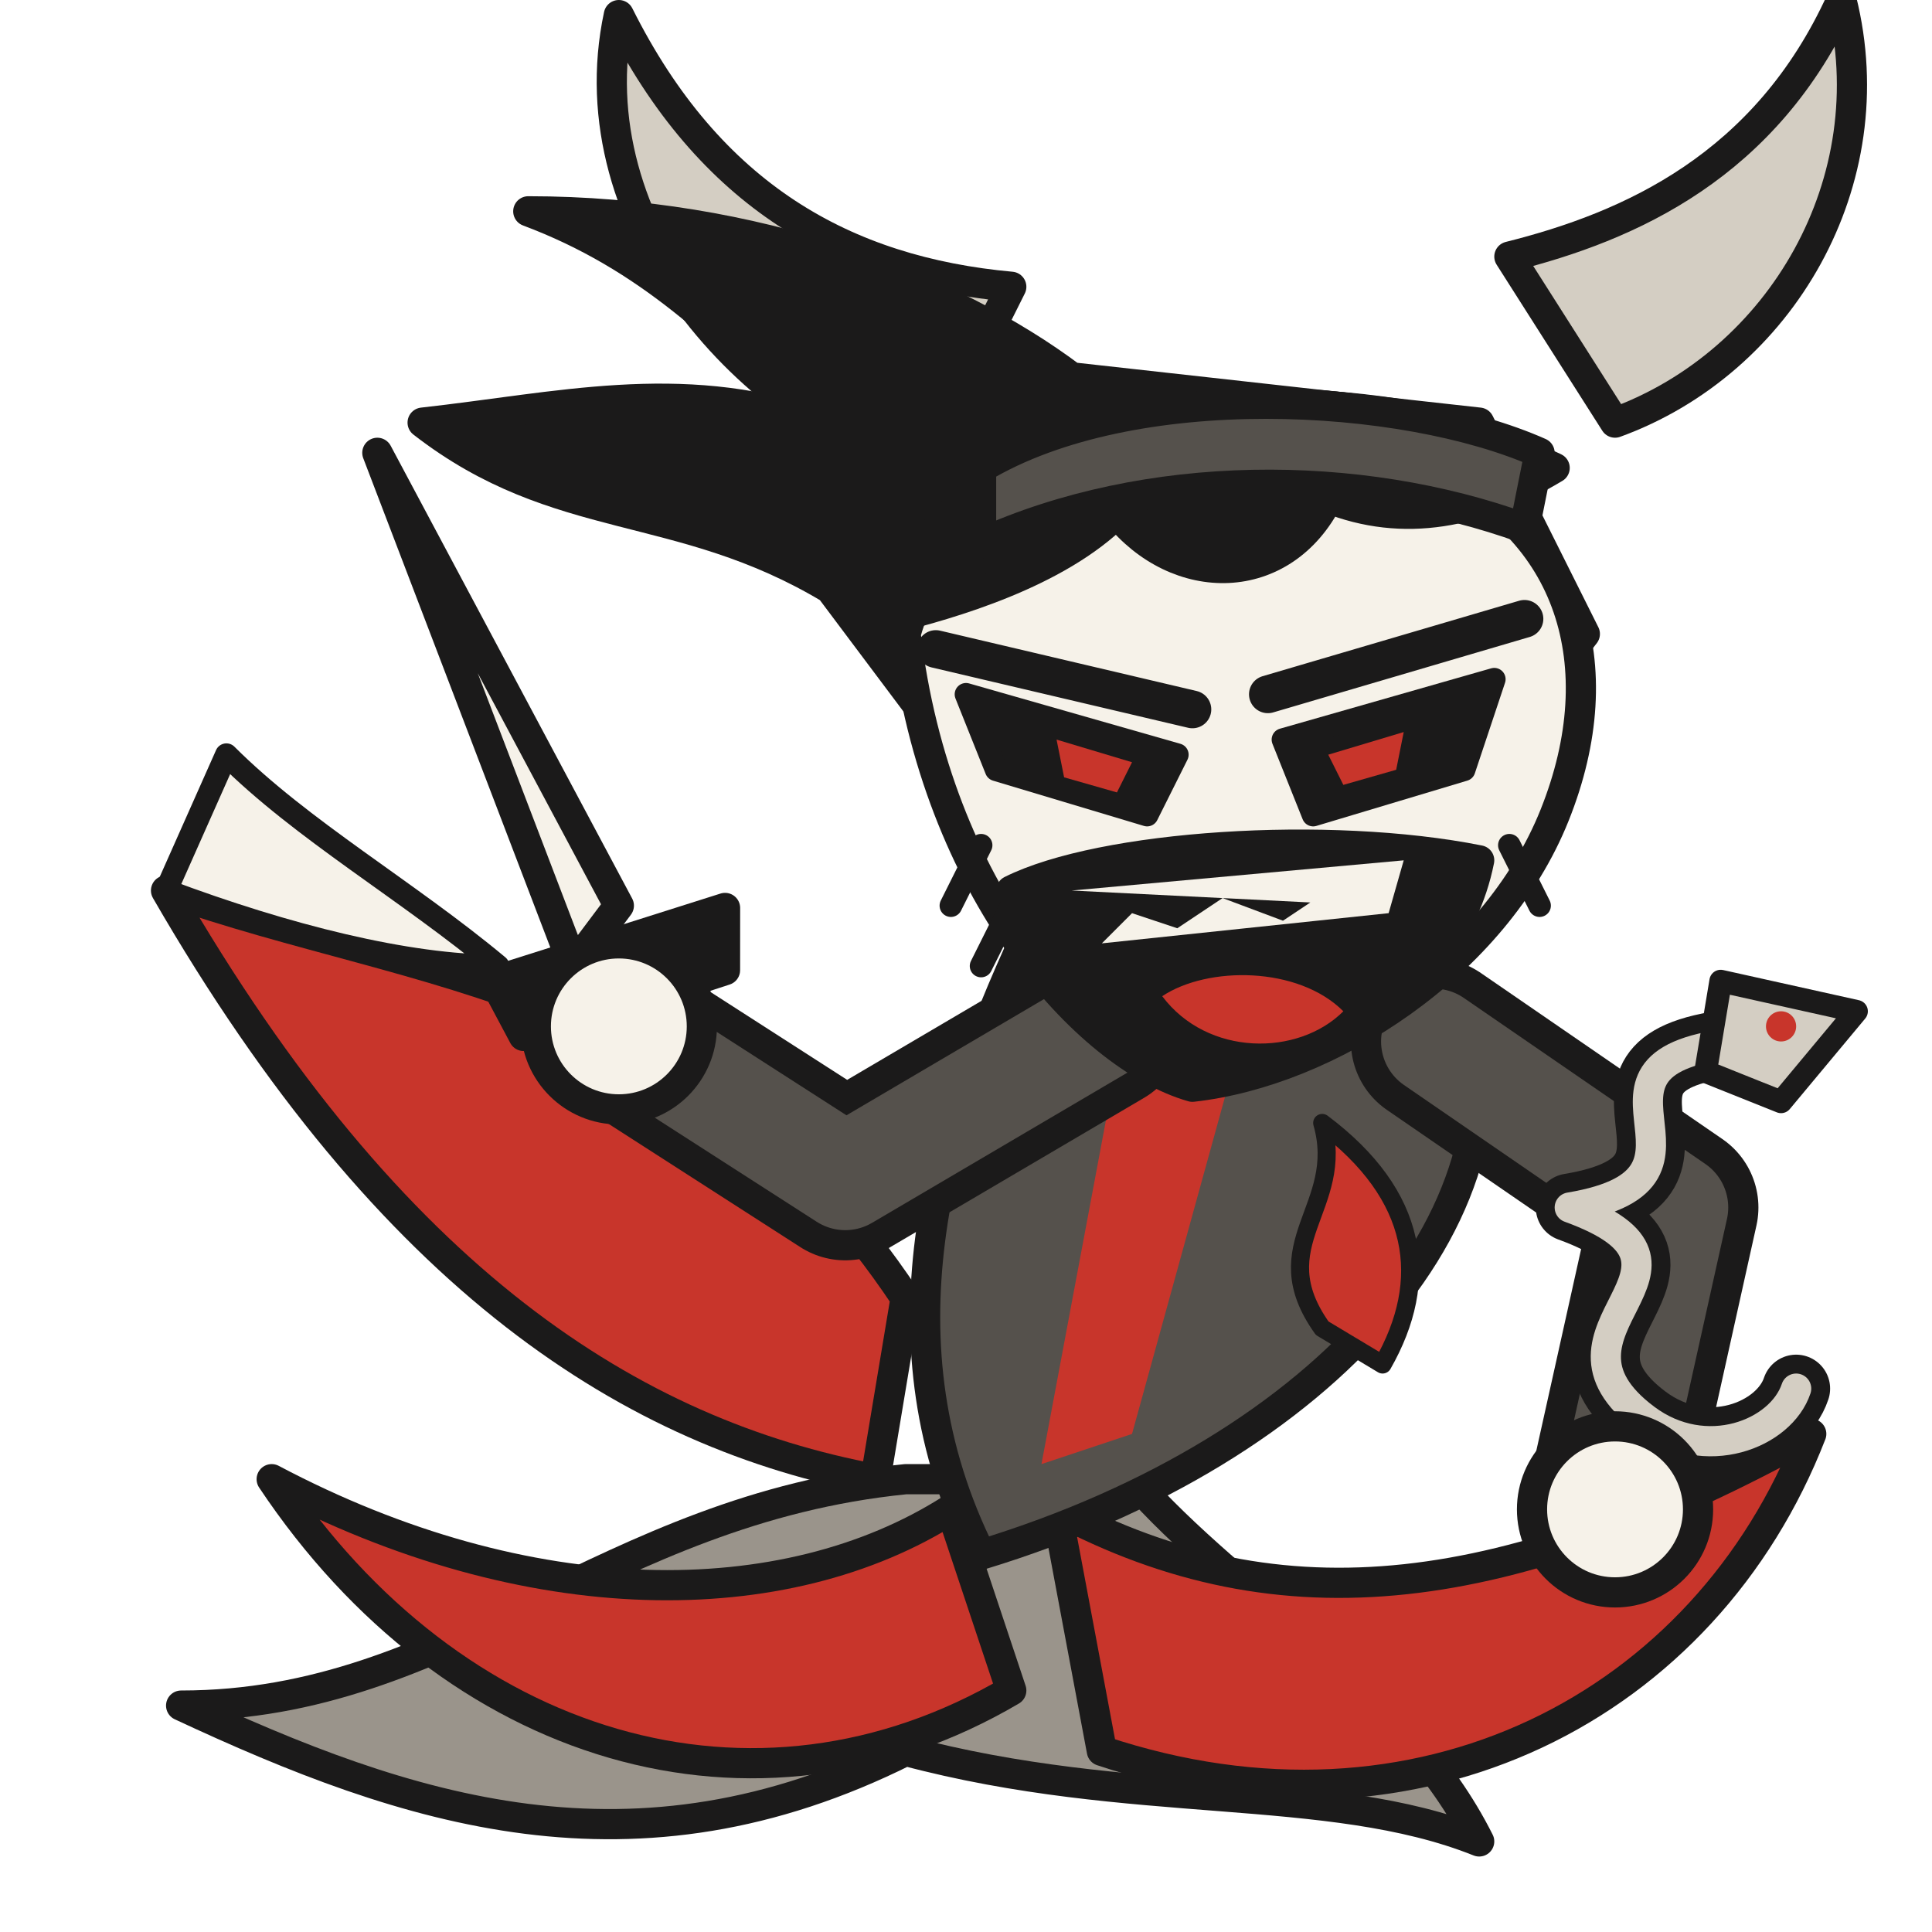
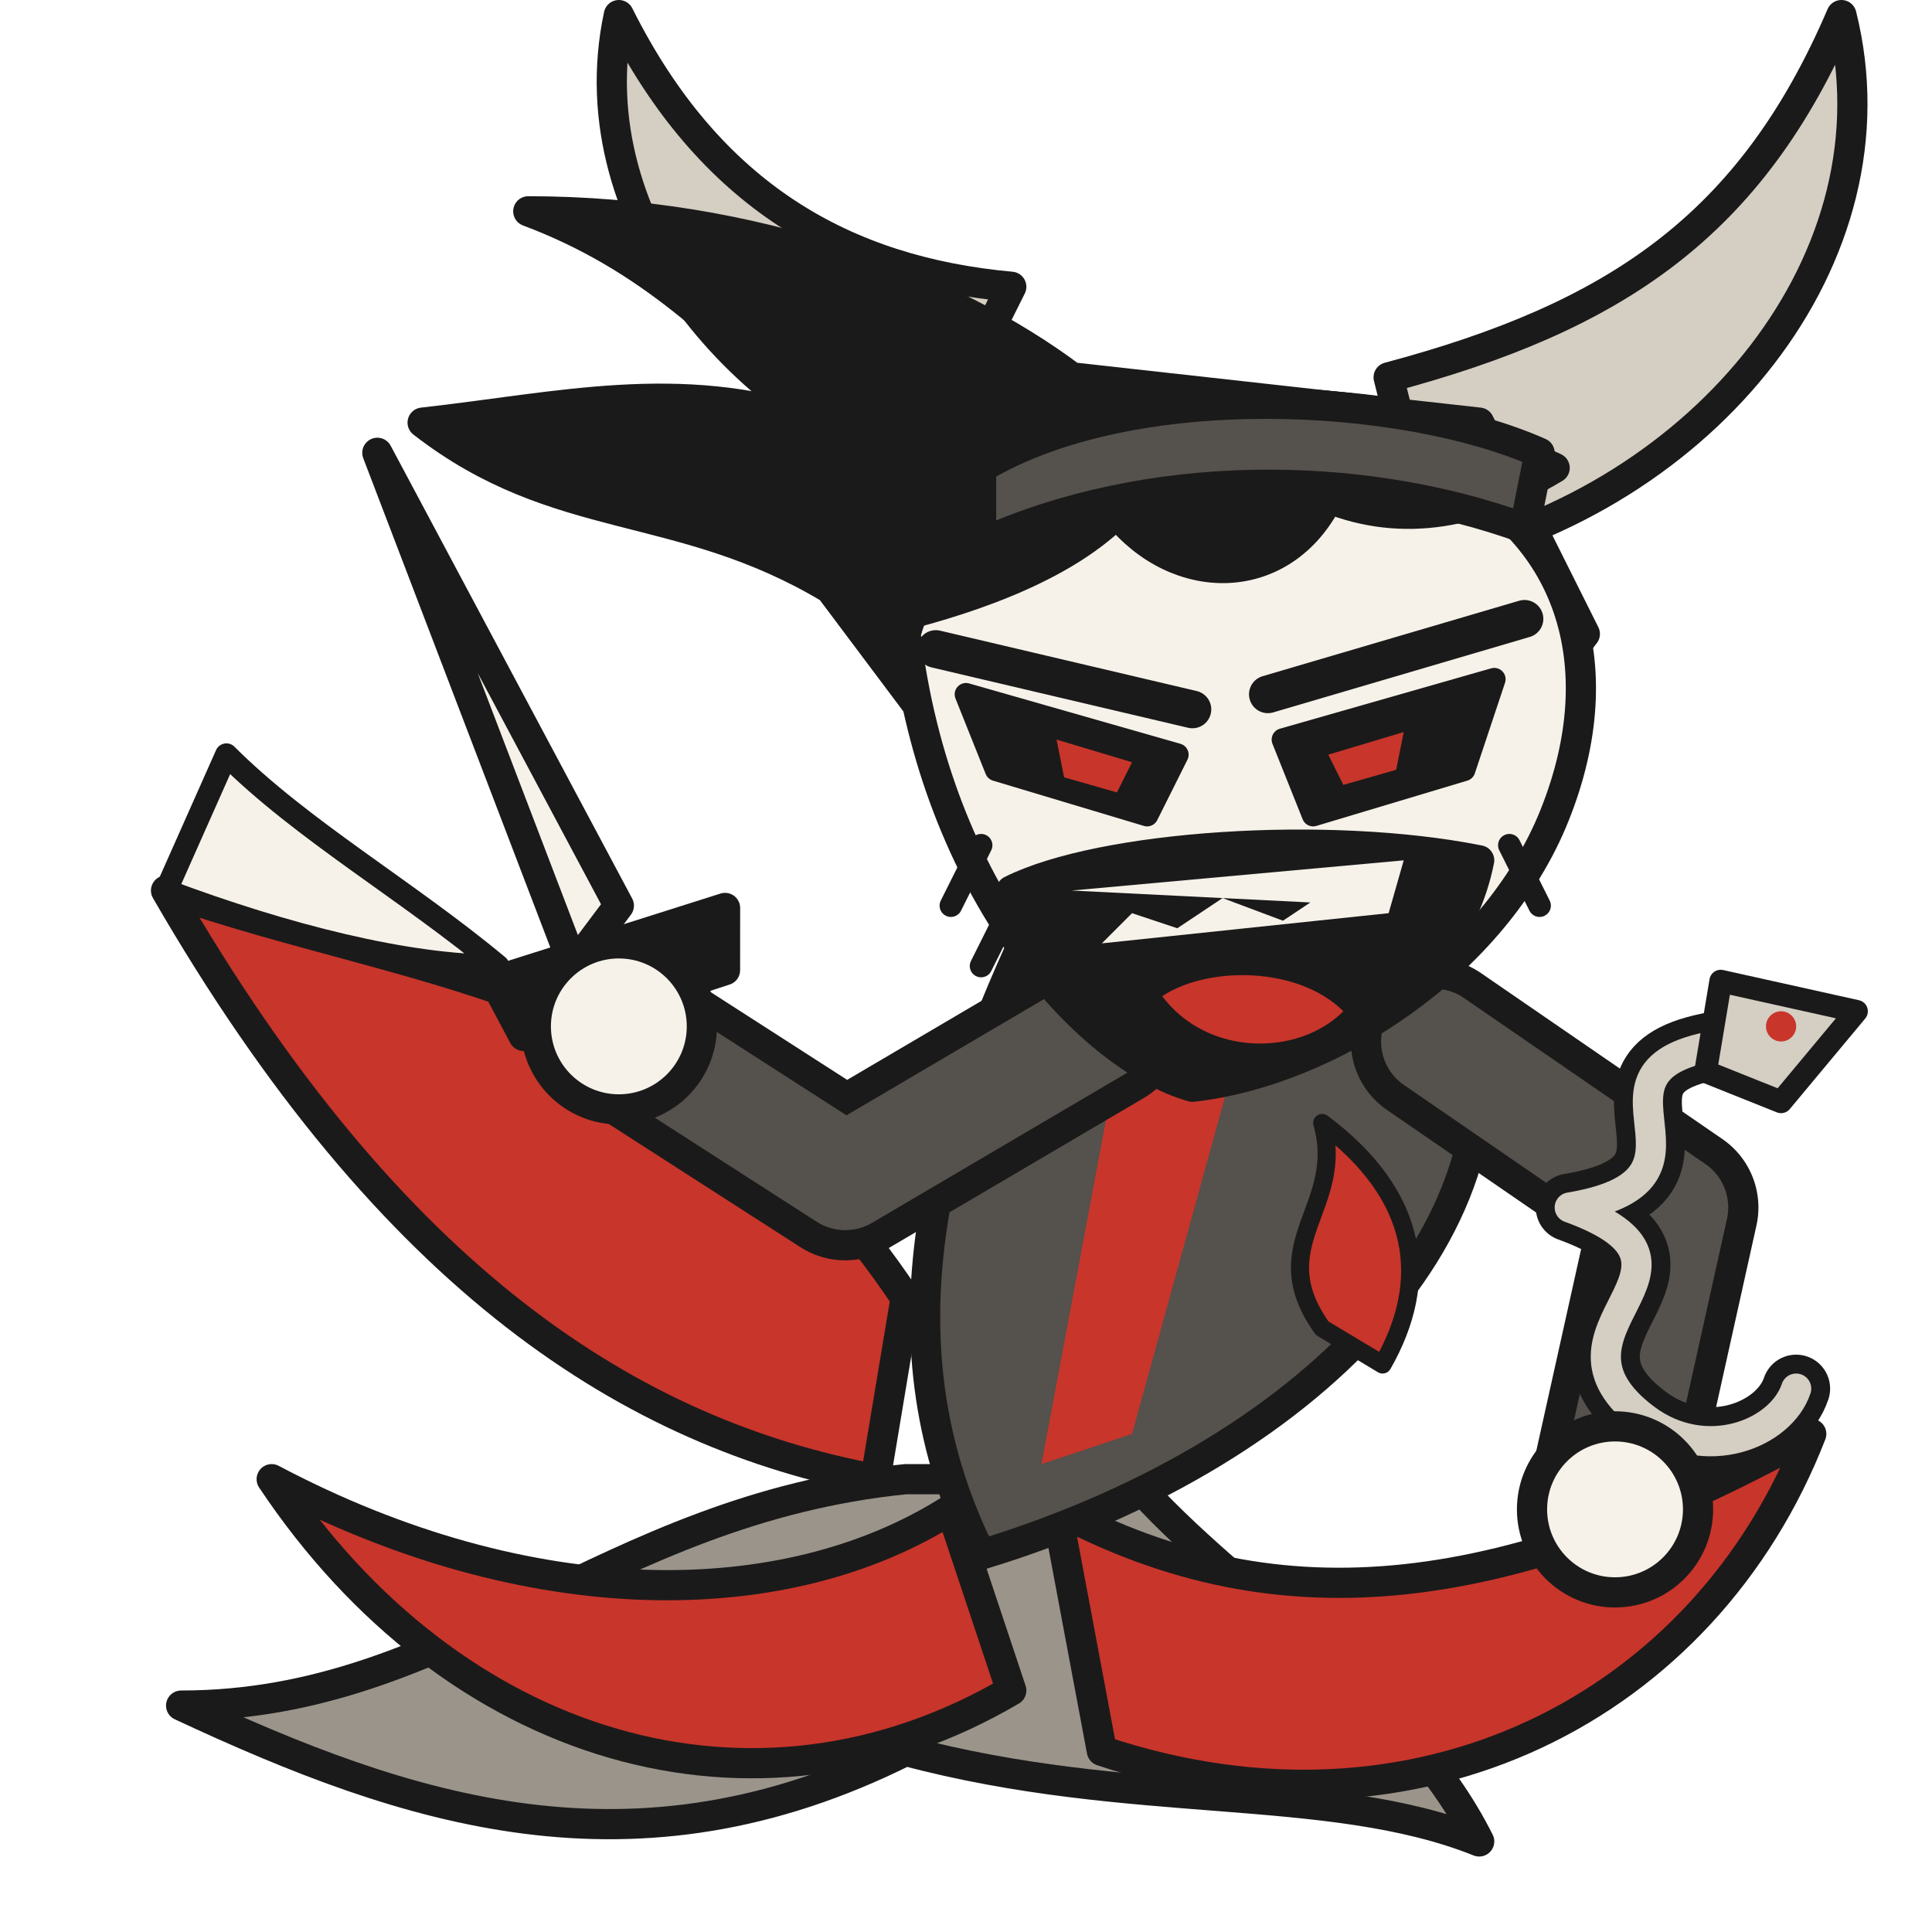
<svg xmlns="http://www.w3.org/2000/svg" viewBox="0 0 256 256">
  <style>.o{stroke:#1b1a1a;stroke-width:4;stroke-linejoin:round;stroke-linecap:round}.n{stroke:none}.t{fill:none;stroke:#1b1a1a;stroke-linecap:round;stroke-linejoin:round}.f{fill:none;stroke-linecap:round;stroke-linejoin:round}</style>
  <path class="o" fill="#9a948b" d="M120 196 C80 200 60 226 24 226 C54 240 84 250 120 232 C150 240 176 236 196 244 C186 224 164 212 150 196Z" />
  <path class="o" fill="#c8352b" d="M116 196 C84 190 52 170 22 118 C56 130 92 130 120 172Z" />
  <path class="o" fill="#c8352b" d="M126 200 C104 214 70 214 36 196 C60 232 100 244 134 224Z" />
  <path class="o" fill="#c8352b" d="M140 200 C170 216 200 212 240 190 C226 226 188 246 146 232Z" />
  <path class="o" fill="#f6f2e9" d="M22 118 C38 124 54 128 66 128 C54 118 40 110 30 100Z" style="stroke-width:3" />
  <path class="o" fill="#f6f2e9" d="M36 196 C44 208 54 216 66 218 C52 214 44 206 36 196Z" style="stroke-width:3" opacity="0" />
  <path class="o" fill="#55514c" d="M136 124 L194 130 C204 160 176 192 130 206 C116 178 124 150 136 124Z" />
  <path class="n" fill="#c8352b" d="M150 130 L166 132 L150 190 L138 194Z" />
  <path class="t" style="stroke-width:22" d="M190 138 L222 160 L214 196" />
  <path class="f" style="stroke:#55514c;stroke-width:14" d="M190 138 L222 160 L214 196" />
  <path class="t" style="stroke-width:9" d="M232 138 C204 140 232 156 208 160 C230 168 202 176 218 188 C226 194 236 190 238 184" />
  <path class="f" style="stroke:#d4cec3;stroke-width:4" d="M232 138 C204 140 232 156 208 160 C230 168 202 176 218 188 C226 194 236 190 238 184" />
  <path class="o" fill="#d4cec3" d="M228 130 L246 134 L236 146 L226 142Z" style="stroke-width:3" />
  <circle class="n" cx="236" cy="136" r="2" fill="#c8352b" />
  <circle class="o" cx="214" cy="200" r="11" fill="#f6f2e9" />
  <path class="o" fill="#c8352b" d="M214 190 C204 176 218 170 214 156 C230 168 232 182 224 196Z" style="stroke-width:3" transform="translate(4 24) scale(.8)" />
  <path class="t" style="stroke-width:22" d="M146 136 L112 156 L84 138" />
  <path class="f" style="stroke:#55514c;stroke-width:14" d="M146 136 L112 156 L84 138" />
  <path class="o" fill="#f6f2e9" d="M76 128 L50 60 L82 120Z" transform="rotate(0)" />
  <path class="o" fill="#1b1a1a" d="M66 126 L98 124 L96 132 L68 134Z" transform="rotate(-14 82 130)" />
  <circle class="o" cx="82" cy="136" r="11" fill="#f6f2e9" />
  <path class="o" fill="#d4cec3" d="M122 62 C100 56 76 30 82 2 C94 26 112 36 134 38Z" />
-   <path class="o" fill="#d4cec3" d="M214 56 C236 48 250 24 244 0 C234 22 216 30 200 34Z" />
+   <path class="o" fill="#d4cec3" d="M190 74 C226 66 252 34 244 2 C232 30 214 42 184 50Z" />
  <path class="o" fill="#1b1a1a" d="M110 78 C90 66 74 70 56 56 C74 54 90 50 108 56 C96 44 86 34 70 28 C100 28 126 38 142 50 L196 56 L210 84 L182 120 L140 118Z" />
  <path class="o" fill="#f6f2e9" d="M120 84 C126 62 160 52 190 62 C208 70 214 88 206 108 C198 128 176 142 158 144 C144 140 124 118 120 84Z" />
  <path class="o" fill="#1b1a1a" d="M118 82 C124 56 168 44 206 62 C196 68 186 70 176 66 C170 78 156 78 148 68 C140 76 126 80 118 82Z" />
  <path class="o" fill="#55514c" d="M130 62 C150 50 186 52 204 60 L202 70 C180 62 152 62 130 72Z" />
  <path class="o" fill="#1b1a1a" d="M128 92 L156 100 L152 108 L132 102Z" style="stroke-width:3" />
  <path class="o" fill="#1b1a1a" d="M198 90 L170 98 L174 108 L194 102Z" style="stroke-width:3" />
  <path class="n" fill="#c8352b" d="M140 98 L150 101 L148 105 L141 103Z" />
  <path class="n" fill="#c8352b" d="M186 97 L176 100 L178 104 L185 102Z" />
  <path class="t" style="stroke-width:5" d="M124 86 L158 94 M202 82 L168 92" />
  <path class="o" fill="#1b1a1a" d="M134 118 C146 112 176 110 196 114 C192 134 170 142 156 140 C146 136 138 128 134 118Z" />
  <path class="n" fill="#f6f2e9" d="M142 118 L186 114 L184 121 L146 125 L150 121 L156 123 L162 119 L170 122 L176 118 L182 120Z" />
  <path class="n" fill="#c8352b" d="M154 132 C160 128 172 128 178 134 C172 140 160 140 154 132Z" />
  <path class="t" style="stroke-width:3" d="M130 112 L126 120 M134 120 L130 128 M200 112 L204 120" />
</svg>
